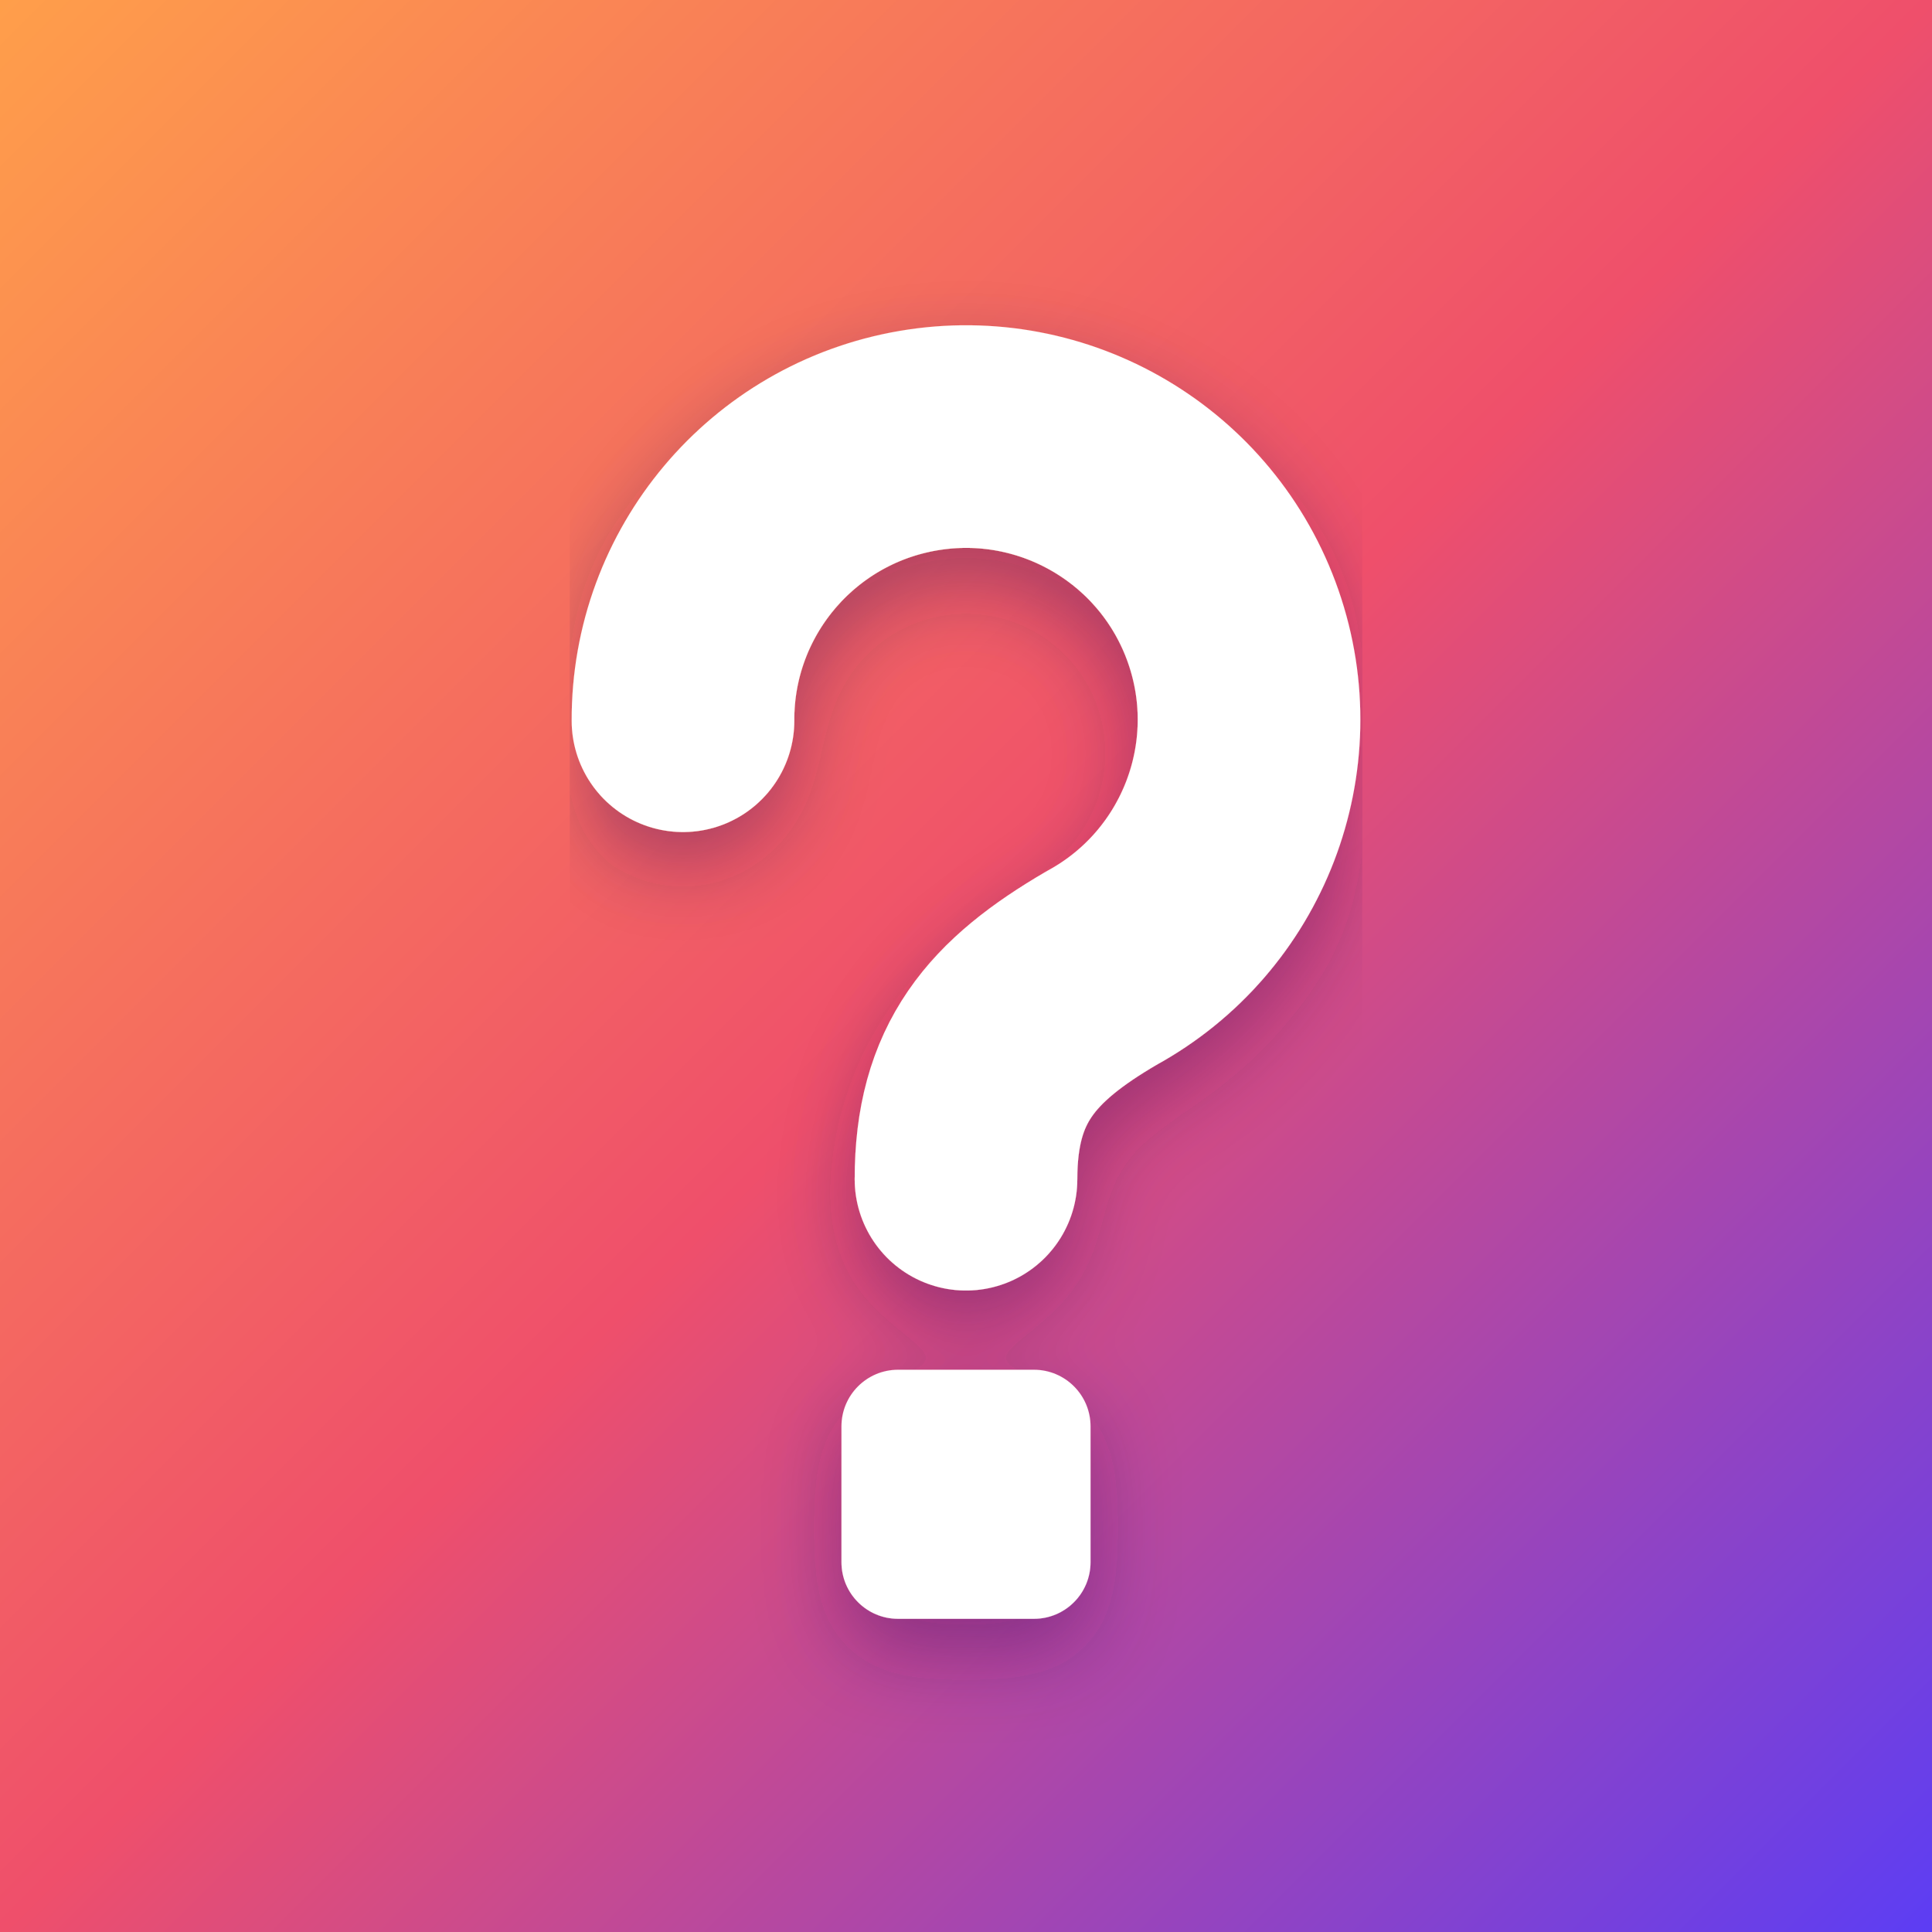
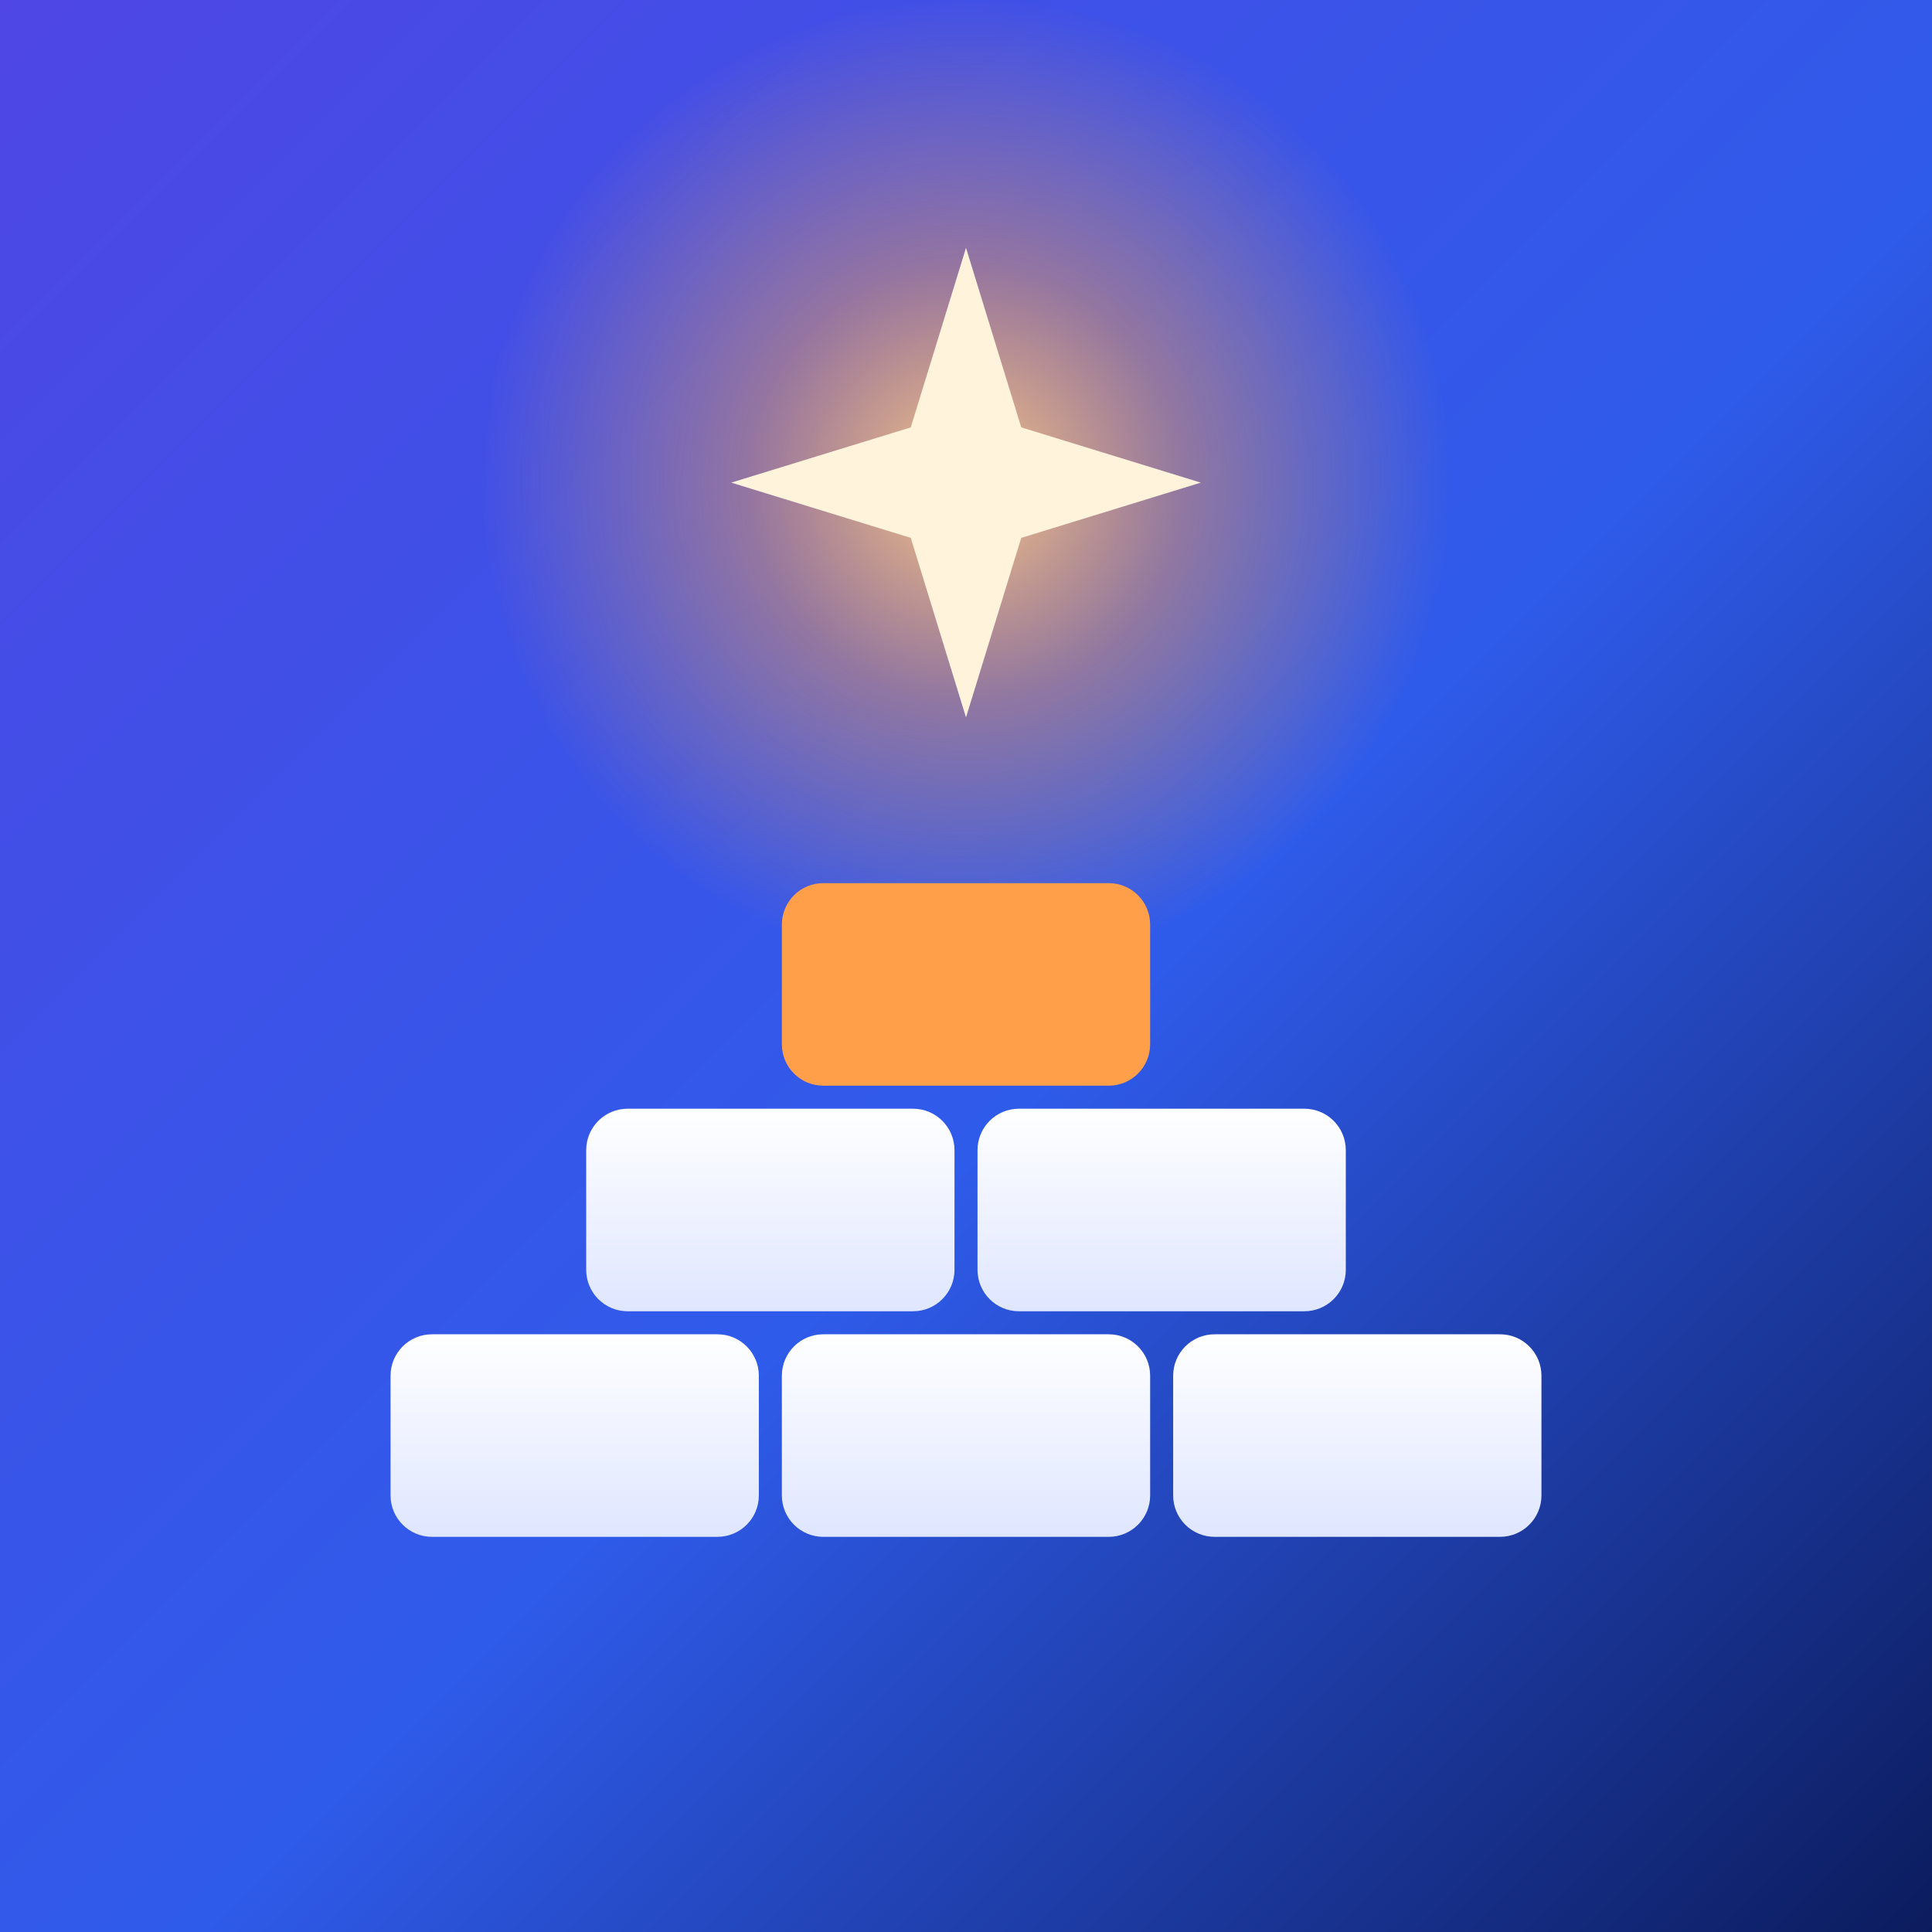
<svg xmlns="http://www.w3.org/2000/svg" viewBox="0 0 1024 1024">
  <defs>
    <linearGradient id="bg" x1="0" y1="0" x2="1" y2="1">
-       <stop offset="0" stop-color="#ff9f4a" />
-       <stop offset=".5" stop-color="#ef4f6b" />
-       <stop offset="1" stop-color="#5b3df5" />
+       <stop offset="0" stop-color="#4f46e5" />
+       <stop offset=".55" stop-color="#2f5bea" />
+       <stop offset="1" stop-color="#0b1b5c" />
    </linearGradient>
-     <filter id="sh" x="-20%" y="-20%" width="140%" height="140%">
-       <feDropShadow dx="0" dy="18" stdDeviation="22" flood-color="#2a0b5e" flood-opacity=".35" />
-     </filter>
+     <radialGradient id="glow" cx=".5" cy=".5" r=".5">
+       <stop offset="0" stop-color="#ffd08a" stop-opacity=".95" />
+       <stop offset=".45" stop-color="#ff9f4a" stop-opacity=".45" />
+       <stop offset="1" stop-color="#ff9f4a" stop-opacity="0" />
+     </radialGradient>
+     <linearGradient id="brick" x1="0" y1="0" x2="0" y2="1">
+       <stop offset="0" stop-color="#ffffff" />
+       <stop offset="1" stop-color="#dfe6ff" />
+     </linearGradient>
  </defs>
  <rect width="1024" height="1024" fill="url(#bg)" />
-   <g filter="url(#sh)">
-     <path d="M362 382 a150 150 0 1 1 222 131 c-48 28 -72 56 -72 112" fill="none" stroke="#fff" stroke-width="118" stroke-linecap="round" stroke-linejoin="round" />
-     <rect x="446" y="726" width="132" height="132" rx="30" fill="#fff" />
+   <g transform="translate(512 512) scale(1.22) translate(-512 -540)">
+     <circle cx="512" cy="330" r="210" fill="url(#glow)" />
+     <path d="M512 228 L536 306 L614 330 L536 354 L512 432 L488 354 L410 330 L488 306 Z" fill="#fff3dc" />
+     <g fill="url(#brick)">
+       <rect x="262" y="700" width="160" height="88" rx="18" />
+       <rect x="432" y="700" width="160" height="88" rx="18" />
+       <rect x="602" y="700" width="160" height="88" rx="18" />
+       <rect x="347" y="602" width="160" height="88" rx="18" />
+       <rect x="517" y="602" width="160" height="88" rx="18" />
+       <rect x="432" y="504" width="160" height="88" rx="18" fill="#ff9f4a" />
+     </g>
  </g>
</svg>
